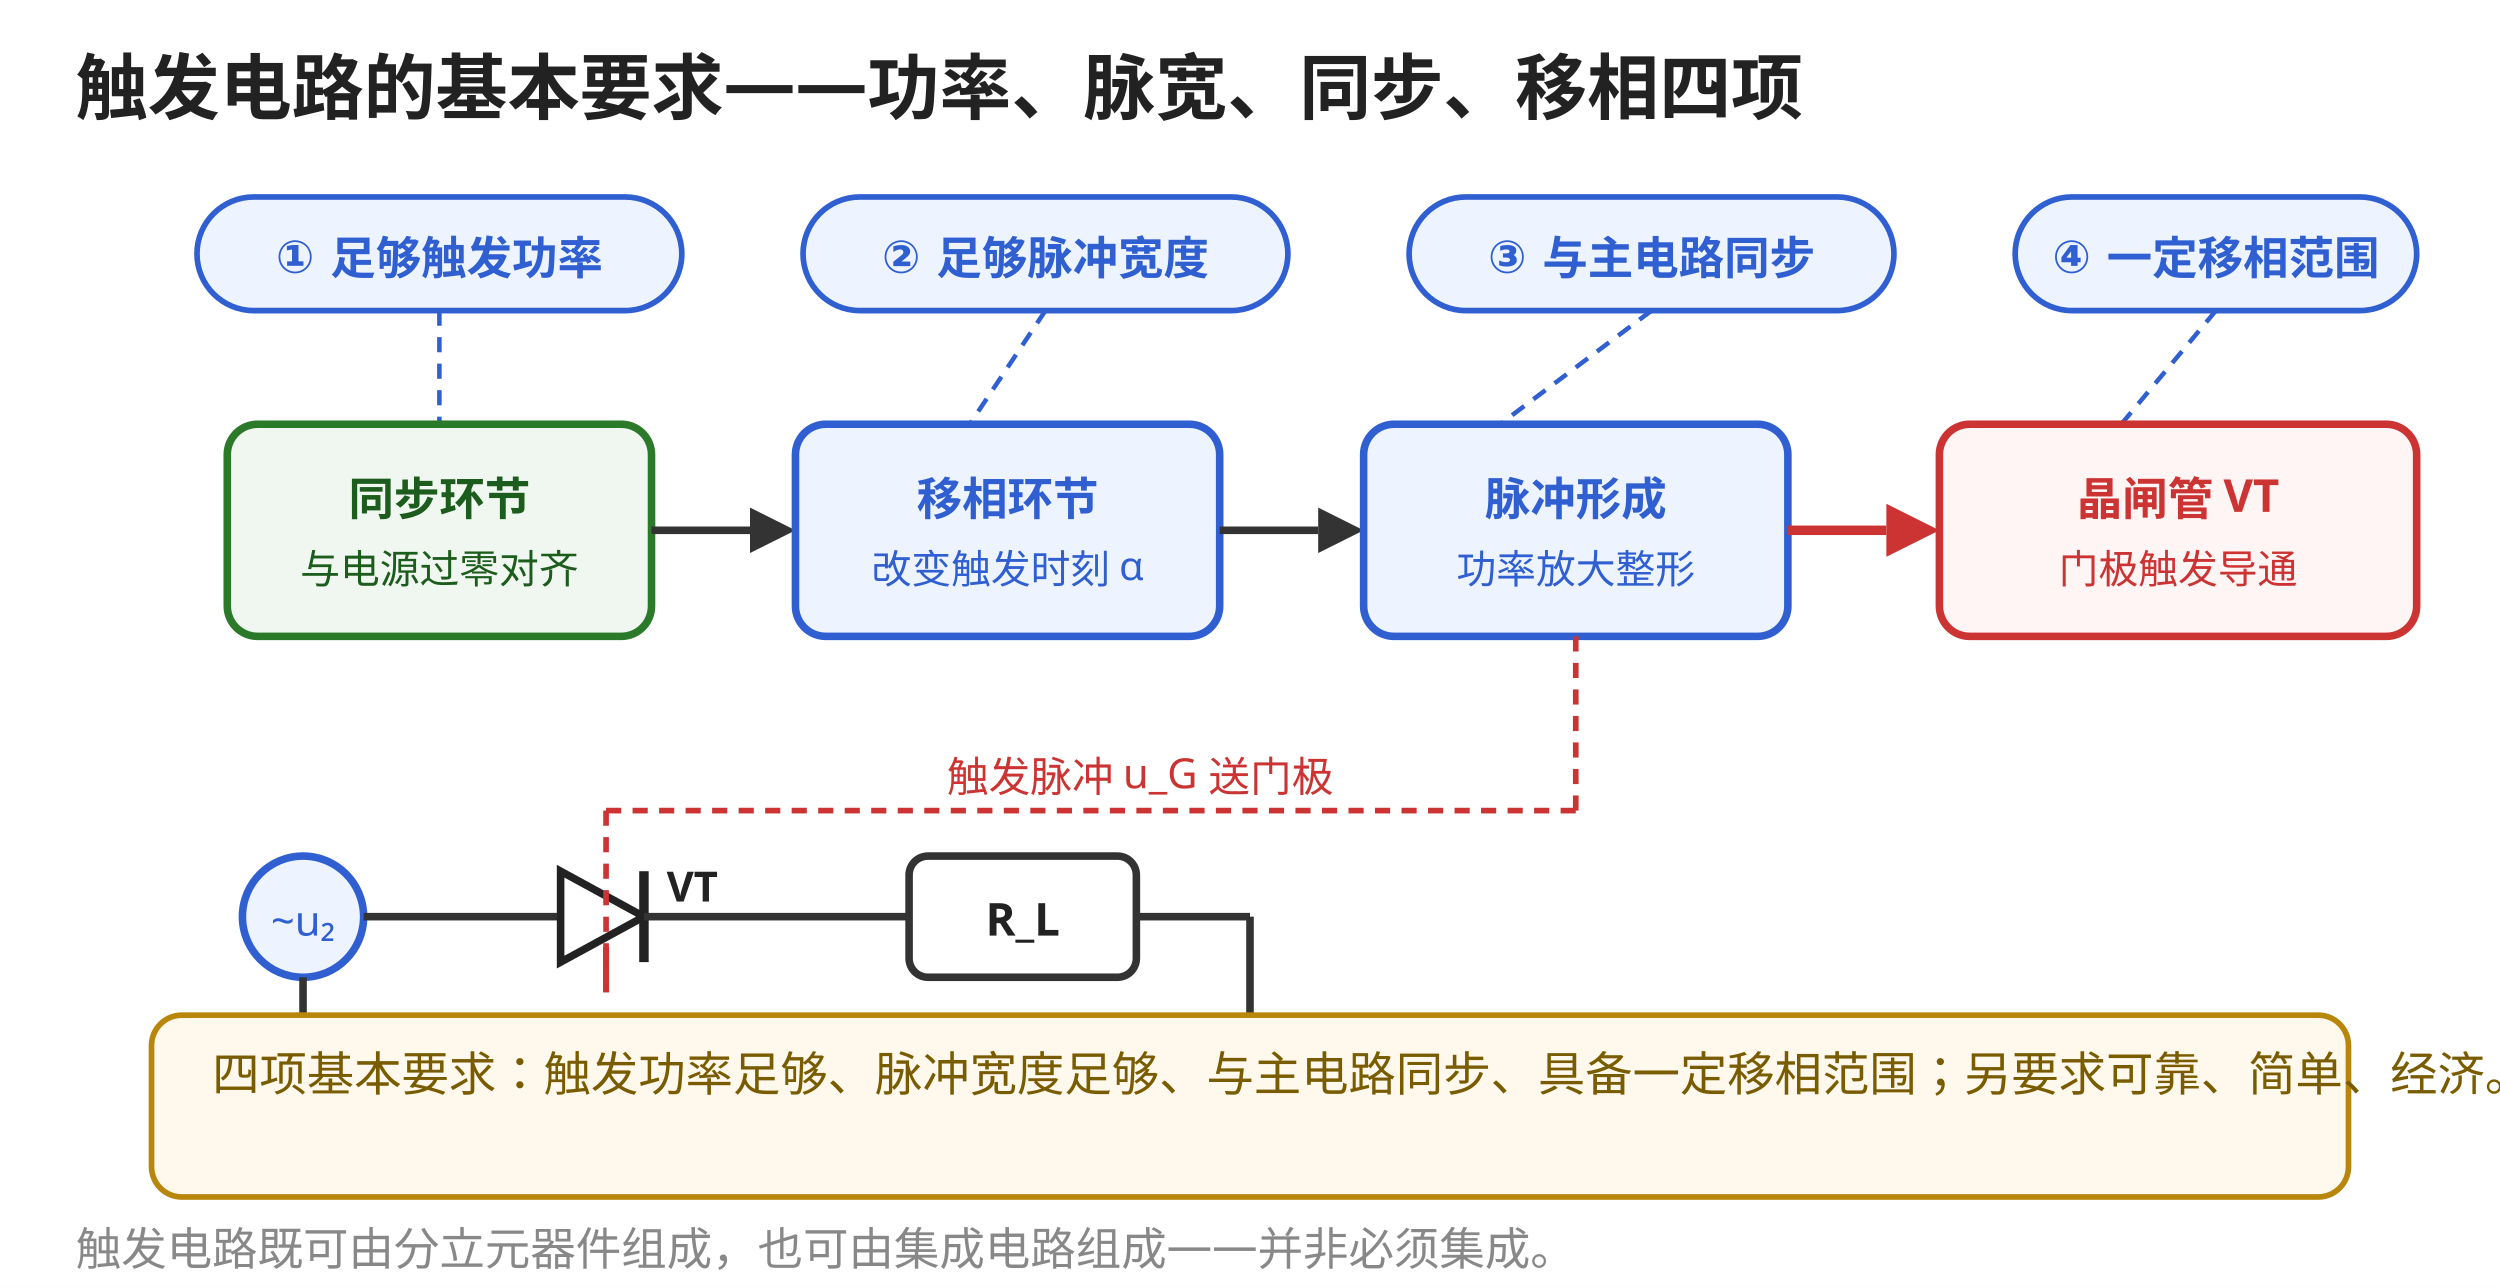
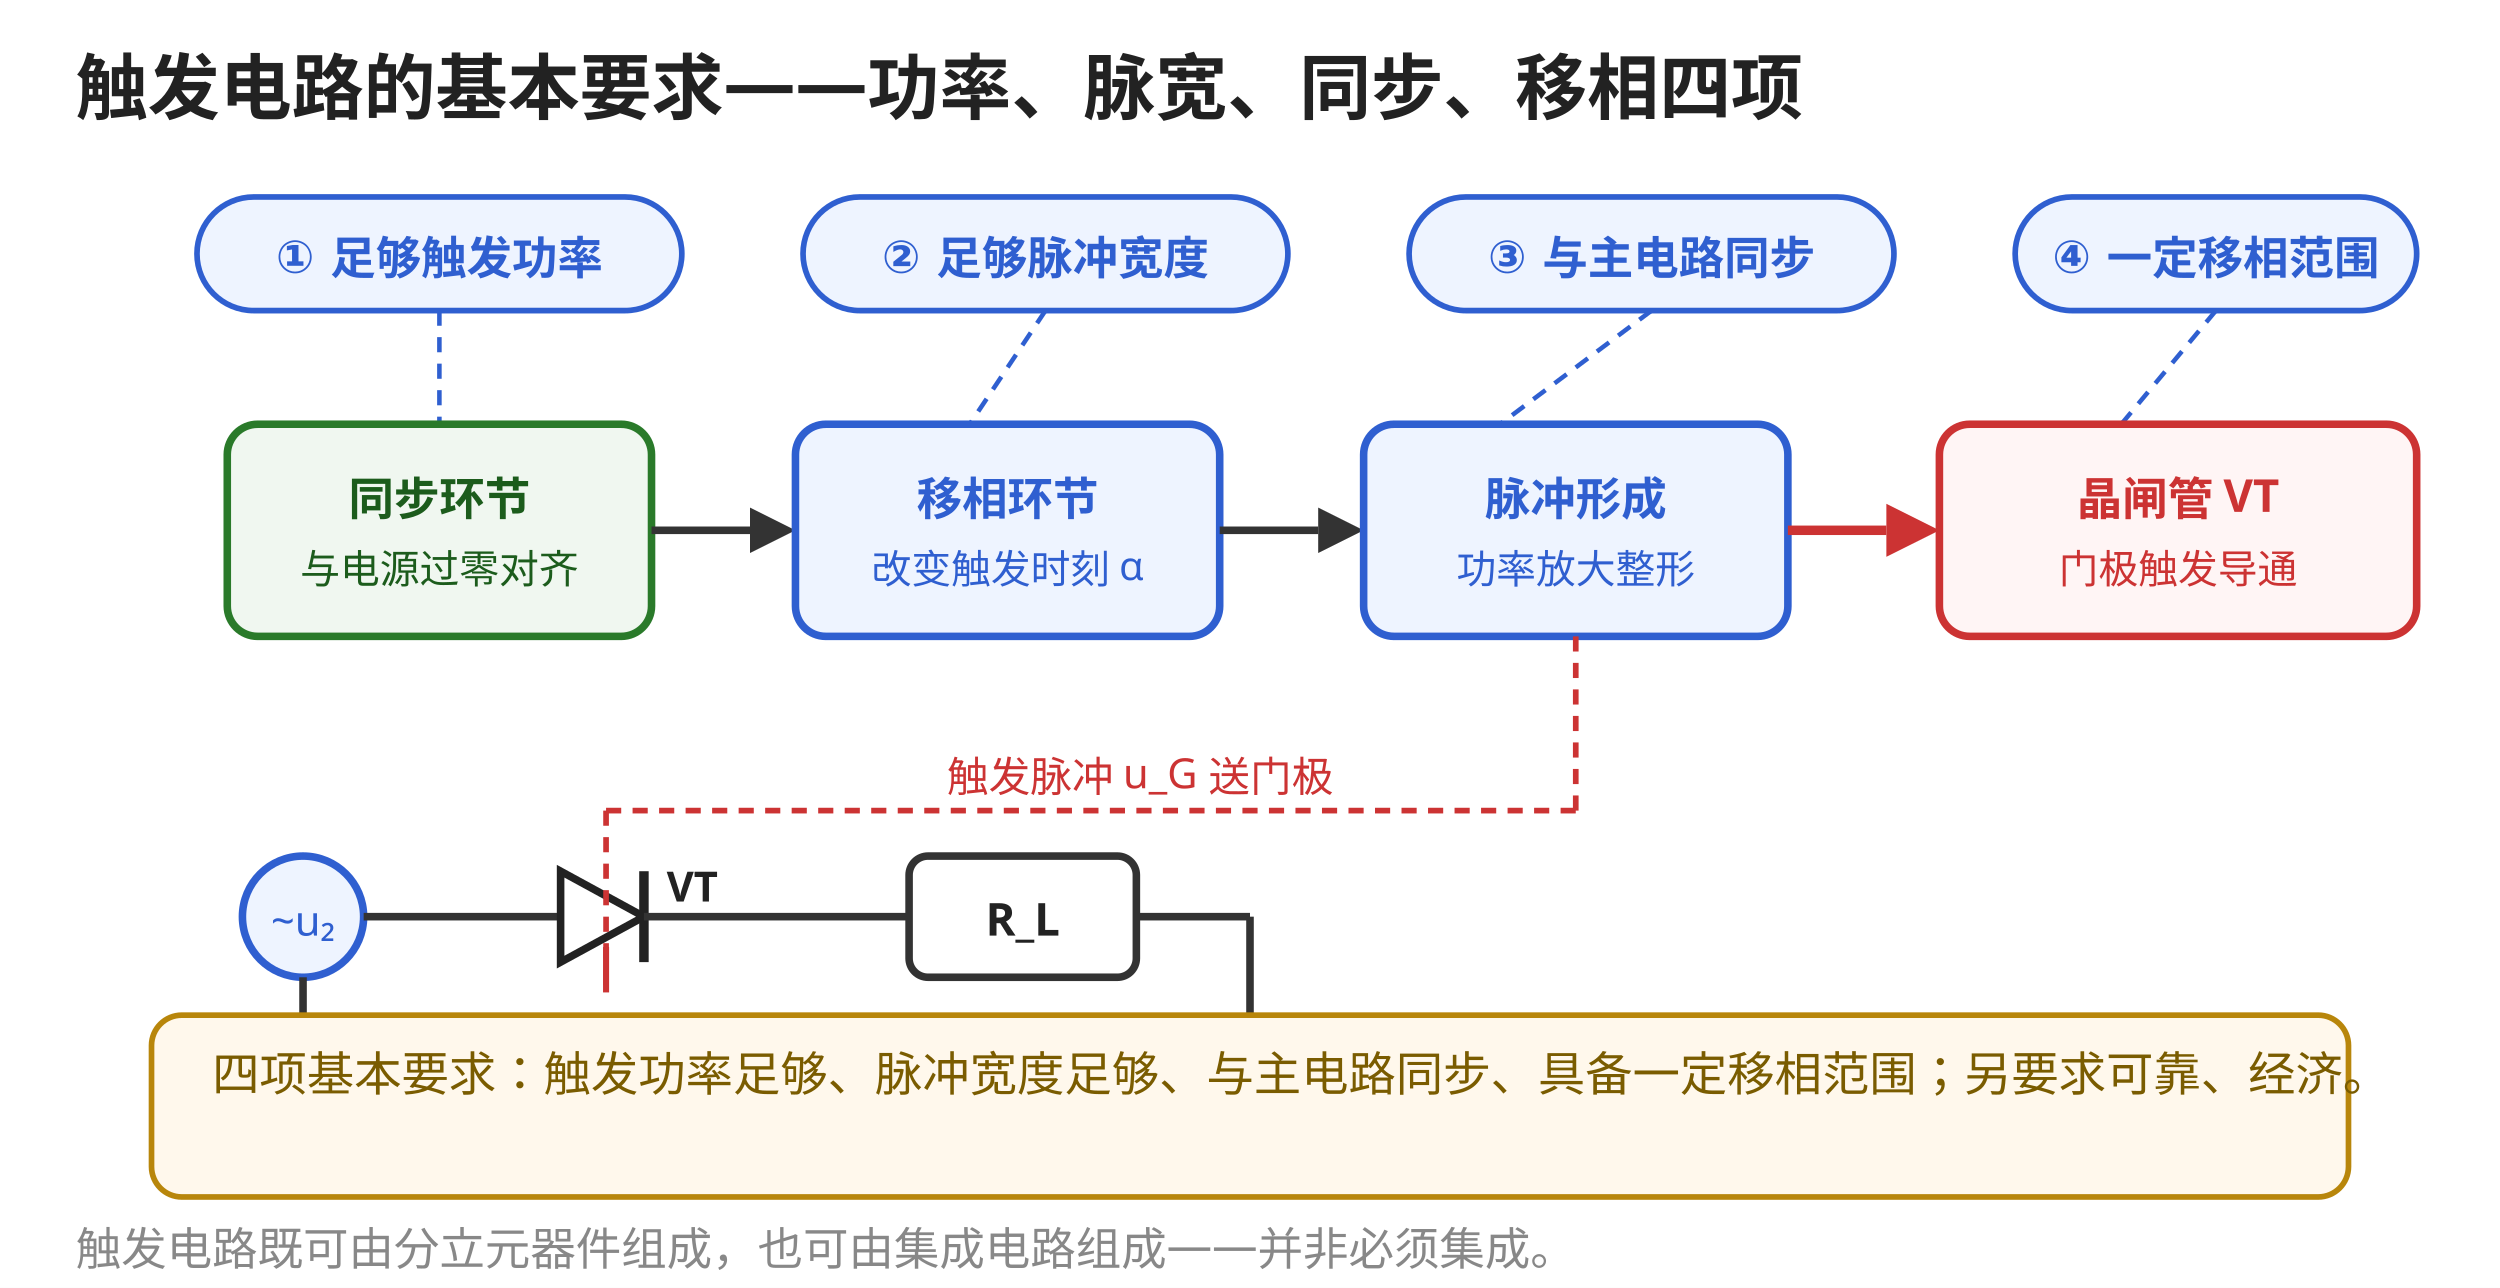
<svg xmlns="http://www.w3.org/2000/svg" viewBox="0 0 660 340" font-family="'Microsoft YaHei',sans-serif">
  <rect width="660" height="340" fill="#ffffff" />
  <text x="20" y="30" font-size="19" font-weight="bold" fill="#222">触发电路的基本要求——功率、脉宽、同步、移相四项</text>
  <rect x="52" y="52" width="128" height="30" rx="15" fill="#eef4ff" stroke="#2F5FD0" stroke-width="1.5" />
  <text x="116" y="72" font-size="12" text-anchor="middle" fill="#2F5FD0" font-weight="bold">① 足够触发功率</text>
  <rect x="212" y="52" width="128" height="30" rx="15" fill="#eef4ff" stroke="#2F5FD0" stroke-width="1.5" />
  <text x="276" y="72" font-size="12" text-anchor="middle" fill="#2F5FD0" font-weight="bold">② 足够脉冲宽度</text>
  <rect x="372" y="52" width="128" height="30" rx="15" fill="#eef4ff" stroke="#2F5FD0" stroke-width="1.5" />
  <text x="436" y="72" font-size="12" text-anchor="middle" fill="#2F5FD0" font-weight="bold">③ 与主电路同步</text>
  <rect x="532" y="52" width="106" height="30" rx="15" fill="#eef4ff" stroke="#2F5FD0" stroke-width="1.5" />
  <text x="585" y="72" font-size="12" text-anchor="middle" fill="#2F5FD0" font-weight="bold">④ 一定移相范围</text>
  <line x1="116" y1="82" x2="116" y2="112" stroke="#2F5FD0" stroke-width="1.2" stroke-dasharray="4 3" />
  <line x1="276" y1="82" x2="256" y2="112" stroke="#2F5FD0" stroke-width="1.2" stroke-dasharray="4 3" />
  <line x1="436" y1="82" x2="396" y2="112" stroke="#2F5FD0" stroke-width="1.2" stroke-dasharray="4 3" />
  <line x1="585" y1="82" x2="560" y2="112" stroke="#2F5FD0" stroke-width="1.2" stroke-dasharray="4 3" />
  <rect x="60" y="112" width="112" height="56" rx="8" fill="#f0f7f0" stroke="#2a7a2a" stroke-width="2" />
  <text x="116" y="136" font-size="12" text-anchor="middle" font-weight="bold" fill="#1c5c1c">同步环节</text>
  <text x="116" y="154" font-size="10.5" text-anchor="middle" fill="#1c5c1c">与电源过零对齐</text>
  <line x1="172" y1="140" x2="198" y2="140" stroke="#333" stroke-width="2" />
  <path d="M198,134 L210,140 L198,146 Z" fill="#333" />
  <rect x="210" y="112" width="112" height="56" rx="8" fill="#eef4ff" stroke="#2F5FD0" stroke-width="2" />
  <text x="266" y="136" font-size="12" text-anchor="middle" font-weight="bold" fill="#2F5FD0">移相环节</text>
  <text x="266" y="154" font-size="10.5" text-anchor="middle" fill="#2F5FD0">改变触发时刻 α</text>
  <line x1="322" y1="140" x2="348" y2="140" stroke="#333" stroke-width="2" />
  <path d="M348,134 L360,140 L348,146 Z" fill="#333" />
  <rect x="360" y="112" width="112" height="56" rx="8" fill="#eef4ff" stroke="#2F5FD0" stroke-width="2" />
  <text x="416" y="136" font-size="12" text-anchor="middle" font-weight="bold" fill="#2F5FD0">脉冲形成</text>
  <text x="416" y="154" font-size="10.5" text-anchor="middle" fill="#2F5FD0">功率放大整形</text>
  <line x1="472" y1="140" x2="498" y2="140" stroke="#c33" stroke-width="2.5" />
  <path d="M498,133 L512,140 L498,147 Z" fill="#c33" />
  <rect x="512" y="112" width="126" height="56" rx="8" fill="#fff5f5" stroke="#c33" stroke-width="2" />
  <text x="575" y="136" font-size="12" text-anchor="middle" font-weight="bold" fill="#c33">晶闸管 VT</text>
  <text x="575" y="154" font-size="10.5" text-anchor="middle" fill="#c33">门极触发导通</text>
  <circle cx="80" cy="242" r="16" fill="#eef4ff" stroke="#2F5FD0" stroke-width="2" />
  <text x="80" y="247" font-size="11" text-anchor="middle" fill="#2F5FD0">~u₂</text>
  <line x1="96" y1="242" x2="148" y2="242" stroke="#333" stroke-width="2" />
  <path d="M148,230 L148,254 L170,242 Z" fill="#fff" stroke="#222" stroke-width="2" />
  <line x1="170" y1="230" x2="170" y2="254" stroke="#222" stroke-width="2.5" />
  <line x1="160" y1="250" x2="160" y2="262" stroke="#c33" stroke-width="1.6" />
  <text x="176" y="238" font-size="11" fill="#222" font-weight="bold">VT</text>
  <line x1="170" y1="242" x2="240" y2="242" stroke="#333" stroke-width="2" />
  <rect x="240" y="226" width="60" height="32" rx="5" fill="#fff" stroke="#333" stroke-width="2" />
  <text x="270" y="247" font-size="12" text-anchor="middle" fill="#222" font-weight="bold">R_L</text>
  <line x1="300" y1="242" x2="330" y2="242" stroke="#333" stroke-width="2" />
  <line x1="330" y1="242" x2="330" y2="284" stroke="#333" stroke-width="2" />
  <line x1="330" y1="284" x2="80" y2="284" stroke="#333" stroke-width="2" />
  <line x1="80" y1="284" x2="80" y2="258" stroke="#333" stroke-width="2" />
  <line x1="416" y1="168" x2="416" y2="214" stroke="#c33" stroke-width="1.5" stroke-dasharray="4 3" />
  <line x1="416" y1="214" x2="160" y2="214" stroke="#c33" stroke-width="1.5" stroke-dasharray="4 3" />
  <line x1="160" y1="214" x2="160" y2="262" stroke="#c33" stroke-width="1.5" stroke-dasharray="4 3" />
  <text x="250" y="209" font-size="11" fill="#c33">触发脉冲 u_G 送门极</text>
  <rect x="40" y="268" width="580" height="48" rx="8" fill="#fff8ec" stroke="#b8860b" stroke-width="1.5" />
-   <text x="56" y="288" font-size="12.5" fill="#7a5c00">四项基本要求：触发功率足够、脉冲宽度足够、与主电路同步、具备一定移相范围；另要求可靠、简单、经济。</text>
+   <text x="56" y="288" font-size="12.5" fill="#7a5c00">四项基本要求：触发功率足够、脉冲宽度足够、与主电路同步、具备一定移相范围；另要求可靠、经济。</text>
  <text x="20" y="334" font-size="12" fill="#888">触发电路既可由分立元器件组成，也可由集成电路组成——并非必须集成。</text>
</svg>
